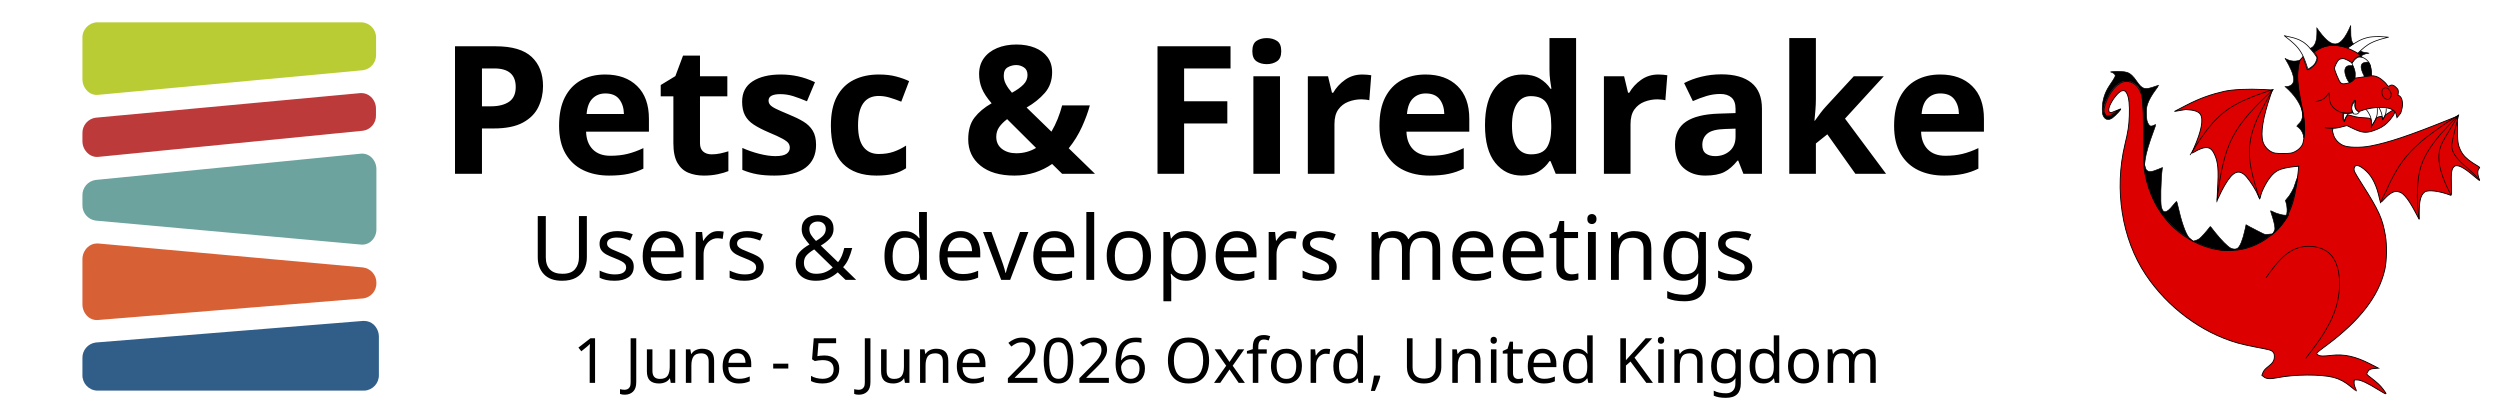
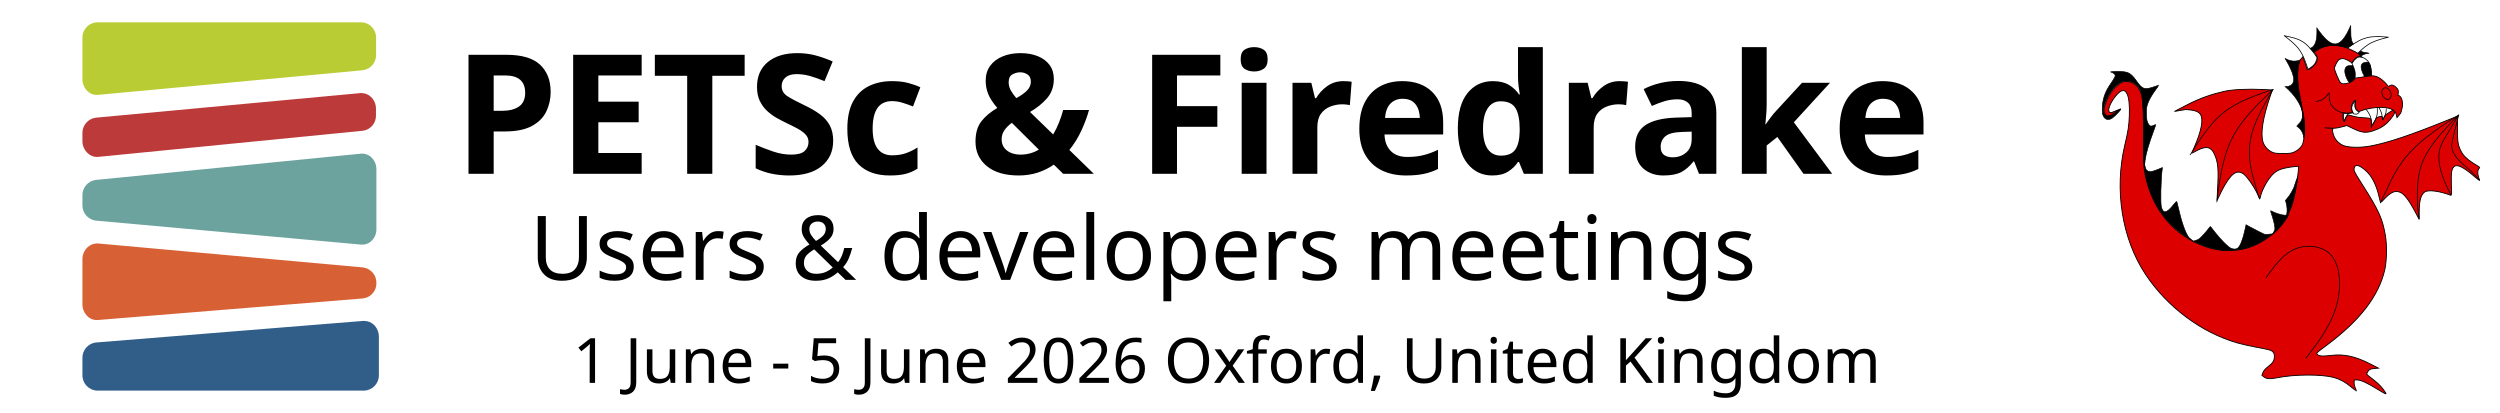
<svg xmlns="http://www.w3.org/2000/svg" xmlns:xlink="http://www.w3.org/1999/xlink" width="1120" height="185" id="svg2" version="1.1" xml:space="preserve">
  <defs id="defs4">
    <linearGradient gradientTransform="matrix(29.4937,0,0,-4.0625,9368.054,2205.97)" gradientUnits="userSpaceOnUse" id="linearGradient2" x1="-317.258" x2="-316.715" y1="542.412" y2="542.412">
      <stop offset="0" style="stop-color:#18a9ff;stop-opacity:1;" id="stop1" />
      <stop offset="1" style="stop-color:#2032a6;stop-opacity:1;" id="stop2" />
    </linearGradient>
    <marker orient="auto" refY="0" refX="0" id="Arrow1SstartRN" style="overflow:visible">
      <path id="path7129" d="M 0,0 5,-5 -12.5,0 5,5 0,0 z" style="fill:url(#linearGradient6926);fill-rule:evenodd;stroke:url(#linearGradient6926);stroke-width:1pt;marker-start:none" transform="matrix(0.2,0,0,0.2,1.2,0)" />
    </marker>
    <linearGradient y2="349.407" x2="276.635" y1="383.739" x1="95.859" gradientUnits="userSpaceOnUse" id="linearGradient6926" xlink:href="#linearGradient3328" />
    <linearGradient y2="542.412" x2="-316.715" y1="542.412" x1="-317.258" gradientTransform="matrix(109.471,0,0,-10.70103,34573.927,5440.32)" gradientUnits="userSpaceOnUse" id="linearGradient6924" xlink:href="#rect1511_1_-0-1" />
    <linearGradient y2="542.412" x2="-316.715" y1="542.412" x1="-317.258" gradientTransform="matrix(109.471,0,0,-10.70103,34573.83,5320.278)" gradientUnits="userSpaceOnUse" id="linearGradient6922" xlink:href="#rect1511_1_-0-1" />
    <marker orient="auto" refY="0" refX="0" id="Arrow1SstartR" style="overflow:visible">
      <path id="path6405" d="M 0,0 5,-5 -12.5,0 5,5 0,0 z" style="fill:url(#linearGradient5829);fill-rule:evenodd;stroke:url(#linearGradient5829);stroke-width:1pt;marker-start:none" transform="matrix(0.2,0,0,0.2,1.2,0)" />
    </marker>
    <linearGradient xlink:href="#linearGradient2" id="linearGradient5829" x1="95.859" y1="383.739" x2="287.743" y2="383.739" gradientUnits="userSpaceOnUse" />
    <linearGradient id="linearGradient6429-2">
      <stop style="stop-color:#0000ff;stop-opacity:1;" offset="0" id="stop6431-9" />
      <stop style="stop-color:#0000ff;stop-opacity:0;" offset="1" id="stop6433-0" />
    </linearGradient>
    <linearGradient xlink:href="#linearGradient6429-2" id="linearGradient3385-6" gradientUnits="userSpaceOnUse" x1="262.572" y1="434.478" x2="418.761" y2="434.478" />
    <linearGradient gradientTransform="matrix(29.4937,0,0,-4.0625,9368.054,2205.97)" gradientUnits="userSpaceOnUse" id="linearGradient3328" x1="-317.258" x2="-316.715" y1="542.412" y2="542.412">
      <stop offset="0" style="stop-color:#18a9ff;stop-opacity:1;" id="stop3330" />
      <stop offset="1" style="stop-color:#2032a6;stop-opacity:1;" id="stop3332" />
    </linearGradient>
    <linearGradient xlink:href="#rect1511_1_-0-1" id="linearGradient6480-1" gradientUnits="userSpaceOnUse" gradientTransform="matrix(109.471,0,0,-10.70103,34573.927,5440.32)" x1="-317.258" y1="542.412" x2="-316.715" y2="542.412" />
    <linearGradient gradientTransform="matrix(29.4937,0,0,-4.0625,9368.054,2205.97)" gradientUnits="userSpaceOnUse" id="rect1511_1_-0-1" x1="-317.258" x2="-316.715" y1="542.412" y2="542.412">
      <stop offset="0" style="stop-color:#18a9ff;stop-opacity:1;" id="stop11-7-0" />
      <stop offset="1" style="stop-color:#2032a6;stop-opacity:1;" id="stop13-2-7" />
    </linearGradient>
    <linearGradient xlink:href="#linearGradient2595" id="linearGradient6811" gradientUnits="userSpaceOnUse" gradientTransform="matrix(0.8028061,0,0,0.8028061,417.5134,251.278)" x1="35.031" y1="107.648" x2="172.25" y2="113.379" />
    <radialGradient xlink:href="#linearGradient2595" id="radialGradient6809" gradientUnits="userSpaceOnUse" gradientTransform="matrix(4.756774,1.635496,-0.9409773,2.7369,-67.71141,-595.7993)" cx="92.779" cy="250.501" fx="92.779" fy="250.501" r="186.907" />
    <linearGradient y2="113.379" x2="172.25" y1="107.648" x1="35.031" gradientTransform="matrix(0.8028061,0,0,0.8028061,417.5134,251.278)" gradientUnits="userSpaceOnUse" id="linearGradient6684-2" xlink:href="#linearGradient2595-2" />
    <linearGradient xlink:href="#linearGradient2595-2" id="linearGradient6632-6" gradientUnits="userSpaceOnUse" gradientTransform="matrix(0.8028061,0,0,0.8028061,417.5134,251.278)" x1="35.031" y1="107.648" x2="172.25" y2="113.379" />
    <linearGradient id="linearGradient2595-2">
      <stop id="stop2597-2" offset="0" style="stop-color:#ffffff;stop-opacity:1;" />
      <stop id="stop2599-4" offset="1" style="stop-color:#ffffff;stop-opacity:0;" />
    </linearGradient>
    <radialGradient gradientUnits="userSpaceOnUse" gradientTransform="matrix(4.756774,1.635496,-0.9409773,2.7369,-67.71141,-595.7993)" r="186.907" fy="250.501" fx="92.779" cy="250.501" cx="92.779" id="radialGradient2601-0" xlink:href="#linearGradient2595-2" />
    <linearGradient y2="113.379" x2="172.25" y1="107.648" x1="35.031" gradientTransform="matrix(0.8028061,0,0,0.8028061,417.5134,251.278)" gradientUnits="userSpaceOnUse" id="linearGradient6684-7" xlink:href="#linearGradient2595-6" />
    <linearGradient xlink:href="#linearGradient2595-6" id="linearGradient6632-0" gradientUnits="userSpaceOnUse" gradientTransform="matrix(0.8028061,0,0,0.8028061,417.5134,251.278)" x1="35.031" y1="107.648" x2="172.25" y2="113.379" />
    <linearGradient id="linearGradient2595-6">
      <stop id="stop2597-81" offset="0" style="stop-color:#ffffff;stop-opacity:1;" />
      <stop id="stop2599-85" offset="1" style="stop-color:#ffffff;stop-opacity:0;" />
    </linearGradient>
    <radialGradient gradientUnits="userSpaceOnUse" gradientTransform="matrix(4.756774,1.635496,-0.9409773,2.7369,-67.71141,-595.7993)" r="186.907" fy="250.501" fx="92.779" cy="250.501" cx="92.779" id="radialGradient2601-4" xlink:href="#linearGradient2595-6" />
    <linearGradient y2="113.379" x2="172.25" y1="107.648" x1="35.031" gradientTransform="matrix(0.8028061,0,0,0.8028061,417.5134,251.278)" gradientUnits="userSpaceOnUse" id="linearGradient6684" xlink:href="#linearGradient2595-5" />
    <linearGradient xlink:href="#linearGradient2595-5" id="linearGradient6632-5" gradientUnits="userSpaceOnUse" gradientTransform="matrix(0.8028061,0,0,0.8028061,417.5134,251.278)" x1="35.031" y1="107.648" x2="172.25" y2="113.379" />
    <linearGradient id="linearGradient2595-5">
      <stop id="stop2597-8" offset="0" style="stop-color:#ffffff;stop-opacity:1;" />
      <stop id="stop2599-8" offset="1" style="stop-color:#ffffff;stop-opacity:0;" />
    </linearGradient>
    <radialGradient gradientUnits="userSpaceOnUse" gradientTransform="matrix(4.756774,1.635496,-0.9409773,2.7369,-67.71141,-595.7993)" r="186.907" fy="250.501" fx="92.779" cy="250.501" cx="92.779" id="radialGradient2601-9" xlink:href="#linearGradient2595-5" />
    <linearGradient xlink:href="#linearGradient2595" id="linearGradient6632" gradientUnits="userSpaceOnUse" gradientTransform="matrix(0.8028061,0,0,0.8028061,417.5134,251.278)" x1="35.031" y1="107.648" x2="172.25" y2="113.379" />
    <linearGradient id="linearGradient2595">
      <stop id="stop2597" offset="0" style="stop-color:#ffffff;stop-opacity:1;" />
      <stop id="stop2599" offset="1" style="stop-color:#ffffff;stop-opacity:0;" />
    </linearGradient>
    <linearGradient id="linearGradient3105">
      <stop id="stop3107" offset="0" style="stop-color:#ffffff;stop-opacity:1;" />
      <stop id="stop3109" offset="1" style="stop-color:#ffffff;stop-opacity:0;" />
    </linearGradient>
    <radialGradient gradientUnits="userSpaceOnUse" gradientTransform="matrix(1.169684,0.3090942,-0.1720308,0.6510061,159.6627,323.8802)" r="225.933" fy="554.967" fx="-212.733" cy="554.967" cx="-212.733" id="radialGradient3111" xlink:href="#linearGradient3105" />
    <linearGradient id="linearGradient5594">
      <stop style="stop-color:#b2d2e3;stop-opacity:1;" offset="0" id="stop5596" />
      <stop id="stop5602" offset="0.5" style="stop-color:#5a9fc3;stop-opacity:0.498;" />
      <stop style="stop-color:#5a9fc3;stop-opacity:0;" offset="1" id="stop5598" />
    </linearGradient>
    <radialGradient gradientUnits="userSpaceOnUse" gradientTransform="matrix(4.756774,1.635496,-0.9409773,2.7369,-67.71141,-595.7993)" r="186.907" fy="250.501" fx="92.779" cy="250.501" cx="92.779" id="radialGradient2601" xlink:href="#linearGradient2595" />
    <linearGradient gradientTransform="matrix(4.284201,0,0,4.284201,-211.9551,-277.7878)" gradientUnits="userSpaceOnUse" y2="113.379" x2="172.25" y1="107.648" x1="35.031" id="linearGradient2618" xlink:href="#linearGradient2595" />
    <linearGradient gradientTransform="matrix(29.4937,0,0,-4.0625,9368.054,2205.97)" gradientUnits="userSpaceOnUse" id="rect1511_1_-0" x1="-317.258" x2="-316.715" y1="542.412" y2="542.412">
      <stop offset="0" style="stop-color:#18a9ff;stop-opacity:1;" id="stop11-7" />
      <stop offset="1" style="stop-color:#2032a6;stop-opacity:1;" id="stop13-2" />
    </linearGradient>
    <linearGradient xlink:href="#rect1511_1_-0" gradientTransform="matrix(29.4937,0,0,-4.0625,9368.054,2251.383)" gradientUnits="userSpaceOnUse" id="rect1512_1_-6" x1="-317.259" x2="-316.716" y1="542.41" y2="542.41">
      <stop offset="0" style="stop-color:#A7873D" id="stop17-9" />
      <stop offset="1" style="stop-color:#663624" id="stop19-2" />
    </linearGradient>
    <linearGradient gradientTransform="matrix(29.4937,0,0,-4.0625,9368.054,2205.97)" gradientUnits="userSpaceOnUse" id="rect1511_1_" x1="-317.258" x2="-316.715" y1="542.412" y2="542.412">
      <stop offset="0" style="stop-color:#18cc1c;stop-opacity:1;" id="stop11" />
      <stop offset="1" style="stop-color:#20701a;stop-opacity:1;" id="stop13" />
    </linearGradient>
    <linearGradient xlink:href="#rect1511_1_" gradientTransform="matrix(29.4937,0,0,-4.0625,9368.054,2251.383)" gradientUnits="userSpaceOnUse" id="rect1512_1_" x1="-317.259" x2="-316.716" y1="542.41" y2="542.41">
      <stop offset="0" style="stop-color:#A7873D" id="stop17" />
      <stop offset="1" style="stop-color:#663624" id="stop19" />
    </linearGradient>
    <clipPath clipPathUnits="userSpaceOnUse" id="clipPath5013">
      <path d="m 363.544,9.914 c -1.714,-0.949 -15.714,-8.97 -15.771,-8.986 -0.545,-0.363 -1.258,0 -1.258,0.606 0,0.606 0.76,1.015 0.76,1.015 0,0 1.714,1.111 1.714,3.993 -0.037,2.388 -0.047,6.179 -0.047,8.481 -0.587,3.11 -1.85,3.534 -1.876,3.584 -0.582,0.576 -0.634,0.616 -0.173,1.222 0.461,0.606 1.641,-0.197 1.641,-0.197 0,0 14.057,-7.976 14.886,-8.476 0.309,-0.278 0.875,-0.601 0.126,-1.242 m -24.294,-5.724 c -1.845,0 -40.752,-0.01 -68.097,-0.01 -2.406,0 -3.176,3.18 -3.176,3.736 0,1.459 0.037,2.933 0.037,4.76 0,1.827 1.525,3.64 3.092,3.64 1.567,0 67.641,-0.005 68.254,-0.005 1.73,0 3.129,-1.807 3.129,-3.367 0,-1.938 0.011,-3.988 0.011,-5.063 0,-1.888 -1.405,-3.69 -3.25,-3.69 m -77.473,11.843 c -0.257,-0.833 -0.676,-9.334 0.047,-11.358 0.33,-0.939 1.174,-1.716 1.745,-2.529 0.32,-0.454 0.414,-0.818 -0.121,-1.247 -0.304,-0.323 -0.833,0.066 -0.833,0.066 0,0 -9.796,5.518 -15.808,8.925 -0.246,0.237 -0.293,0.631 -0.157,0.944 0.126,0.273 0.566,0.55 1.31,0.944 3.763,2.12 14.204,7.931 14.65,8.198 0.839,0.323 1.179,-0.293 1.179,-0.293 0,0 0.257,-0.318 -0.356,-1.02 -0.44,-0.212 -1.578,-1.524 -1.656,-2.63" clip-rule="evenodd" id="path5015" />
    </clipPath>
    <clipPath clipPathUnits="userSpaceOnUse" id="clipPath5005">
      <path d="m 0,0 1000,0 0,1000 L 0,1000 0,0 z" id="path5007" />
    </clipPath>
    <clipPath clipPathUnits="userSpaceOnUse" id="clipPath4953">
      <path d="m 0,891.015 720,0 0,-891 -720,0 0,891 z" id="path4955" />
    </clipPath>
    <clipPath clipPathUnits="userSpaceOnUse" id="clipPath4945">
      <path d="m 45,846 630,0 0,-801 -630,0 0,801 z" id="path4947" />
    </clipPath>
    <clipPath clipPathUnits="userSpaceOnUse" id="clipPath4933">
      <path d="m 0,891.015 720,0 0,-891 -720,0 0,891 z" id="path4935" />
    </clipPath>
    <clipPath clipPathUnits="userSpaceOnUse" id="clipPath4925">
      <path d="m 45,846 630,0 0,-801 -630,0 0,801 z" id="path4927" />
    </clipPath>
    <clipPath clipPathUnits="userSpaceOnUse" id="clipPath4917">
      <path d="m 86.5,402.79 105.5,0 0,-64.75 -105.5,0 0,64.75 z" clip-rule="evenodd" id="path4919" />
    </clipPath>
    <clipPath clipPathUnits="userSpaceOnUse" id="clipPath4905">
      <path d="m 0,891.015 720,0 0,-891 -720,0 0,891 z" id="path4907" />
    </clipPath>
    <clipPath clipPathUnits="userSpaceOnUse" id="clipPath4897">
      <path d="m 45,846 630,0 0,-801 -630,0 0,801 z" id="path4899" />
    </clipPath>
    <clipPath clipPathUnits="userSpaceOnUse" id="clipPath4889">
      <path d="m 86.5,365.24 105.5,0 0,-88.75 -105.5,0 0,88.75 z" clip-rule="evenodd" id="path4891" />
    </clipPath>
    <clipPath clipPathUnits="userSpaceOnUse" id="clipPath4861">
      <path d="m 0,891.015 720,0 0,-891 -720,0 0,891 z" id="path4863" />
    </clipPath>
    <clipPath clipPathUnits="userSpaceOnUse" id="clipPath4853">
      <path d="m 45,846 630,0 0,-801 -630,0 0,801 z" id="path4855" />
    </clipPath>
    <clipPath clipPathUnits="userSpaceOnUse" id="clipPath4705">
      <path d="m 0,891.015 720,0 0,-891 -720,0 0,891 z" id="path4707" />
    </clipPath>
    <clipPath clipPathUnits="userSpaceOnUse" id="clipPath4697">
      <path d="m 45,846 630,0 0,-801 -630,0 0,801 z" id="path4699" />
    </clipPath>
    <clipPath clipPathUnits="userSpaceOnUse" id="clipPath4689">
      <path d="m 229.19,697.89 107,0 0,-108.5 -107,0 0,108.5 z" clip-rule="evenodd" id="path4691" />
    </clipPath>
    <clipPath clipPathUnits="userSpaceOnUse" id="clipPath4541">
      <path d="m 0,891.015 720,0 0,-891 -720,0 0,891 z" id="path4543" />
    </clipPath>
    <clipPath clipPathUnits="userSpaceOnUse" id="clipPath4533">
      <path d="m 45,846 630,0 0,-801 -630,0 0,801 z" id="path4535" />
    </clipPath>
    <clipPath clipPathUnits="userSpaceOnUse" id="clipPath4525">
      <path d="m 428.19,697.89 107,0 0,-108.5 -107,0 0,108.5 z" clip-rule="evenodd" id="path4527" />
    </clipPath>
    <clipPath clipPathUnits="userSpaceOnUse" id="clipPath4377">
      <path d="m 0,891.015 720,0 0,-891 -720,0 0,891 z" id="path4379" />
    </clipPath>
    <clipPath clipPathUnits="userSpaceOnUse" id="clipPath4369">
      <path d="m 45,846 630,0 0,-801 -630,0 0,801 z" id="path4371" />
    </clipPath>
    <clipPath clipPathUnits="userSpaceOnUse" id="clipPath4361">
      <path d="m 229.19,383.89 107,0 0,-108.5 -107,0 0,108.5 z" clip-rule="evenodd" id="path4363" />
    </clipPath>
    <clipPath clipPathUnits="userSpaceOnUse" id="clipPath4211">
      <path d="m 0,891.015 720,0 0,-891 -720,0 0,891 z" id="path4213" />
    </clipPath>
    <clipPath clipPathUnits="userSpaceOnUse" id="clipPath4203">
      <path d="m 45,846 630,0 0,-801 -630,0 0,801 z" id="path4205" />
    </clipPath>
    <clipPath clipPathUnits="userSpaceOnUse" id="clipPath4195">
      <path d="m 428.19,383.89 107,0 0,-108.5 -107,0 0,108.5 z" clip-rule="evenodd" id="path4197" />
    </clipPath>
    <clipPath clipPathUnits="userSpaceOnUse" id="clipPath4047">
      <path d="m 0,891.015 720,0 0,-891 -720,0 0,891 z" id="path4049" />
    </clipPath>
    <clipPath clipPathUnits="userSpaceOnUse" id="clipPath4039">
      <path d="m 45,846 630,0 0,-801 -630,0 0,801 z" id="path4041" />
    </clipPath>
    <clipPath clipPathUnits="userSpaceOnUse" id="clipPath4031">
      <path d="m 229.19,268.89 107,0 0,-108.5 -107,0 0,108.5 z" clip-rule="evenodd" id="path4033" />
    </clipPath>
    <clipPath clipPathUnits="userSpaceOnUse" id="clipPath3883">
      <path d="m 0,891.015 720,0 0,-891 -720,0 0,891 z" id="path3885" />
    </clipPath>
    <clipPath clipPathUnits="userSpaceOnUse" id="clipPath3875">
      <path d="m 45,846 630,0 0,-801 -630,0 0,801 z" id="path3877" />
    </clipPath>
    <clipPath clipPathUnits="userSpaceOnUse" id="clipPath3867">
      <path d="m 428.19,268.89 107,0 0,-108.5 -107,0 0,108.5 z" clip-rule="evenodd" id="path3869" />
    </clipPath>
    <clipPath clipPathUnits="userSpaceOnUse" id="clipPath3267">
      <path d="m 0,891.015 720,0 0,-891 -720,0 0,891 z" id="path3269" />
    </clipPath>
    <clipPath clipPathUnits="userSpaceOnUse" id="clipPath3259">
      <path d="m 45,846 630,0 0,-801 -630,0 0,801 z" id="path3261" />
    </clipPath>
    <clipPath clipPathUnits="userSpaceOnUse" id="clipPath3163">
      <path d="m 582.612,782.41 -495.466,0 0,20.618 495.466,0 c 5.675,0 10.276,-4.615 10.276,-10.309 0,-5.694 -4.601,-10.309 -10.276,-10.309" clip-rule="evenodd" id="path3165" />
    </clipPath>
    <clipPath clipPathUnits="userSpaceOnUse" id="clipPath3155">
      <path d="m 582.775,782.41 -495.62,0 0,20.618 495.62,0 c 5.674,0 10.274,-4.615 10.274,-10.309 0,-5.694 -4.6,-10.309 -10.274,-10.309" clip-rule="evenodd" id="path3157" />
    </clipPath>
    <clipPath clipPathUnits="userSpaceOnUse" id="clipPath3143">
      <path d="m 582.612,782.41 -495.466,0 0,20.618 495.466,0 c 5.675,0 10.276,-4.615 10.276,-10.309 0,-5.694 -4.601,-10.309 -10.276,-10.309" clip-rule="evenodd" id="path3145" />
    </clipPath>
    <clipPath clipPathUnits="userSpaceOnUse" id="clipPath3131">
      <path d="m 58.62,815.78 550,0 0,-51.28 -550,0 0,51.28 z" clip-rule="evenodd" id="path3133" />
    </clipPath>
    <clipPath clipPathUnits="userSpaceOnUse" id="clipPath3121">
      <path d="m 0,891.015 720,0 0,-891 -720,0 0,891 z" id="path3123" />
    </clipPath>
    <clipPath clipPathUnits="userSpaceOnUse" id="clipPath3113">
      <path d="m 45,846 630,0 0,-801 -630,0 0,801 z" id="path3115" />
    </clipPath>
    <clipPath clipPathUnits="userSpaceOnUse" id="clipPath3093">
      <path d="m 583.002,411.929 -495.715,0 0,20.783 495.715,0 c 5.547,0 10.045,-4.653 10.045,-10.392 0,-5.739 -4.498,-10.391 -10.045,-10.391" clip-rule="evenodd" id="path3095" />
    </clipPath>
    <clipPath clipPathUnits="userSpaceOnUse" id="clipPath3085">
      <path d="m 583,411.929 -495.714,0 0,20.783 495.714,0 c 5.549,0 10.047,-4.653 10.047,-10.392 0,-5.739 -4.498,-10.391 -10.047,-10.391" clip-rule="evenodd" id="path3087" />
    </clipPath>
    <clipPath clipPathUnits="userSpaceOnUse" id="clipPath3073">
      <path d="m 583.002,411.929 -495.715,0 0,20.783 495.715,0 c 5.547,0 10.045,-4.653 10.045,-10.392 0,-5.739 -4.498,-10.391 -10.045,-10.391" clip-rule="evenodd" id="path3075" />
    </clipPath>
    <clipPath clipPathUnits="userSpaceOnUse" id="clipPath3061">
      <path d="m 60,446 549,0 0,-52 -549,0 0,52 z" clip-rule="evenodd" id="path3063" />
    </clipPath>
    <clipPath clipPathUnits="userSpaceOnUse" id="clipPath3051">
      <path d="m 0,891.015 720,0 0,-891 -720,0 0,891 z" id="path3053" />
    </clipPath>
    <clipPath clipPathUnits="userSpaceOnUse" id="clipPath3043">
      <path d="m 45,846 630,0 0,-801 -630,0 0,801 z" id="path3045" />
    </clipPath>
    <clipPath clipPathUnits="userSpaceOnUse" id="clipPath3031">
      <path d="M 0,0 720,0 720,891 0,891 0,0 z" id="path3033" />
    </clipPath>
    <clipPath clipPathUnits="userSpaceOnUse" id="clipPath3021">
      <path d="m 27,0 0,783 612,0 L 639,0 27,0 z" id="path3023" />
    </clipPath>
    <clipPath clipPathUnits="userSpaceOnUse" id="clipPath3011">
      <path d="M 0,0 639,0 639,783 0,783 0,0 z" id="path3013" />
    </clipPath>
    <clipPath clipPathUnits="userSpaceOnUse" id="clipPath3001">
      <path d="M 0,0 0,783 585,783 585,0 0,0 z" id="path3003" />
    </clipPath>
    <marker orient="auto" refY="0" refX="0" id="Arrow1Lend" style="overflow:visible">
      <path id="path4974" d="M 0,0 5,-5 -12.5,0 5,5 0,0 z" style="fill-rule:evenodd;stroke:#000000;stroke-width:1pt;marker-start:none" transform="matrix(-0.8,0,0,-0.8,-10,0)" />
    </marker>
    <marker orient="auto" refY="0" refX="0" id="Arrow2Lend" style="overflow:visible">
      <path id="path4992" style="font-size:12px;fill-rule:evenodd;stroke-width:0.625;stroke-linejoin:round" d="M 8.719,4.034 -2.207,0.016 8.719,-4.002 c -1.745,2.372 -1.735,5.617 -6e-7,8.035 z" transform="matrix(-1.1,0,0,-1.1,-1.1,0)" />
    </marker>
    <linearGradient id="linearGradient5994">
      <stop style="stop-color:#d6dad6;stop-opacity:1;" offset="0" id="stop5996" />
      <stop style="stop-color:#ffffff;stop-opacity:1;" offset="1" id="stop5998" />
    </linearGradient>
    <marker orient="auto" refY="0" refX="0" id="Arrow1Lstart" style="overflow:visible">
      <path id="path4214" d="M 0,0 5,-5 -12.5,0 5,5 0,0 z" style="fill-rule:evenodd;stroke:#000000;stroke-width:1pt;marker-start:none" transform="matrix(0.8,0,0,0.8,10,0)" />
    </marker>
    <marker orient="auto" refY="0" refX="0" id="Arrow1Sstart" style="overflow:visible">
      <path id="path4226" d="M 0,0 5,-5 -12.5,0 5,5 0,0 z" style="fill-rule:evenodd;stroke:#000000;stroke-width:1pt;marker-start:none" transform="matrix(0.2,0,0,0.2,1.2,0)" />
    </marker>
    <clipPath clipPathUnits="userSpaceOnUse" id="clipPath3237">
      <path d="m 0,649 4686,0 0,5208 L 0,5857 0,649" id="path3239" />
    </clipPath>
    <clipPath clipPathUnits="userSpaceOnUse" id="clipPath18">
      <path d="m 0,649 4686,0 0,5208 L 0,5857 0,649" id="path20" />
    </clipPath>
    <style id="style1">.cls-1{fill:#bacc33;}.cls-2{fill:#bc3b3a;}.cls-3{fill:#6ca39e;}.cls-4{fill:#d86035;}.cls-5{fill:#305e89;}.cls-6{fill:#404243;}.cls-7{fill:none;}</style>
  </defs>
  <g style="display:inline" id="layer4">
    <g id="g3" transform="translate(928.0648)">
      <g transform="matrix(0.2498028,0,0,0.2498028,0.467676,-0.0368123)" id="layer1-9">
        <path id="path21369-3" d="m 547.892,698.87 c -19.457,-11.96 -30.837,-17.263 -37.217,-17.344 l -5.494,-0.07 -0.361,4.356 c -0.214,2.583 0.625,6.586 2.062,9.835 1.333,3.013 2.28,5.622 2.104,5.797 -0.176,0.176 -4.636,-3.291 -9.911,-7.704 -10.377,-8.679 -20.276,-13.99 -31.339,-16.812 -22.599,-5.765 -69.887,-5.511 -99.926,0.538 -13.787,2.776 -20.099,2.367 -25.106,-1.626 l -3.296,-2.628 1.997,-4.99 c 1.413,-3.532 4.038,-6.561 8.984,-10.367 8.774,-6.751 11.437,-11.008 11.443,-18.288 0.004,-4.357 -0.62,-6.236 -2.787,-8.402 -3.216,-3.216 -5.049,-3.723 -31.207,-8.639 -10.654,-2.002 -25.055,-5.27 -32.003,-7.261 C 231.093,596.708 170.086,551.268 130.973,492.473 88.356,428.413 74.359,340.316 93.881,259.024 c 5.81,-24.193 7.115,-32.792 7.813,-51.488 0.708,-18.943 -0.684,-32.302 -4.077,-39.12 -2.54,-5.105 -4.864,-6.489 -9.13,-5.44 -8.389,2.065 -24.53,25.739 -23.672,34.723 0.34,3.567 0.81,4.047 4.476,4.571 l 16.921,-6.862 -18.676,12.042 -7.437,0.94 -2.576,-4.919 c -2.035,-3.885 -1.913,-8.834 2.797,-21.018 8.164,-21.123 23.161,-36.281 35.863,-36.281 11.453,0 20.854,7.167 25.939,19.775 2.741,6.797 4.753,9.039 4.919,62.652 0.175,56.738 -1.25,65.414 3.84,88.256 13.583,60.951 51.728,105.973 106.01,125.123 34.742,12.256 70.787,9.502 100.957,-7.713 30.615,-17.47 49.272,-41.9 58.508,-76.614 3.058,-11.493 6.97,-35.223 8.302,-50.357 l 0.798,-9.068 -7.475,0.707 c -11.675,1.104 -23.071,3.667 -28.981,6.518 -10.631,5.129 -20.867,18.544 -29.482,38.637 -2.123,4.952 -3.443,13.301 -3.945,12.991 -0.501,-0.31 -3.65,-8.751 -5.985,-13.195 -6.725,-12.799 -17.037,-27.107 -22.548,-31.287 -12.662,-9.605 -23.477,-1.461 -39.835,29.997 l -8.243,17.22 1.573,-32.193 c 1.488,-30.462 -1.535,-41.275 -7.042,-52.53 -5.696,-11.642 -13.526,-13.207 -29.03,-5.805 -5.082,2.427 -10.674,6.287 -10.91,6.052 -0.236,-0.236 2.195,-5.606 3.885,-9.406 13.51,-30.369 17.615,-51.697 11.691,-60.738 -3.466,-5.29 -11.092,-7.788 -26.312,-8.62 l -20.163,3.397 20.058,-10.462 c 27.606,-14.399 47.655,-20.479 68.437,-25.361 14.919,-3.504 43.889,-4.913 71.085,-3.456 l 15.868,0.85 -3.451,10.125 c -13.34,39.138 -17.888,67.417 -13.317,82.807 2.203,7.417 8.356,14.615 15.499,18.128 4.951,2.436 7.262,2.753 20.217,2.777 12.824,0.024 15.365,-0.307 20.616,-2.684 6.967,-3.153 12.481,-8.438 14.929,-14.308 0.951,-2.28 2.321,-9.526 3.045,-16.1 1.751,-15.909 -1.981,-33.229 -8.126,-64.177 -5.827,-29.344 -4.995,-51.856 -1.833,-64.759 1.239,-5.055 3.007,-6.597 4.68,-8.168 l 2.482,-3.147 3.855,10.703 c 1.998,5.548 3.648,10.581 3.648,11.191 0,4.906 14.052,-5.622 17.063,-12.783 2.353,-5.596 2.079,-8.35 -1.33,-13.367 l -2.989,-4.399 7.48,-4.741 c 12.426,-7.877 27.479,-8.198 41.287,-5.724 8.287,1.485 27.657,10.619 31.878,14.652 l 4.905,4.688 -5.848,-0.621 c -1.714,-0.182 -4.612,1.948 -7.76,5.234 -3.013,3.144 -3.672,7.213 -4.14,6.456 -1.344,-2.175 -11.91,-8.127 -16.22,-8.154 -2.27,-0.014 -5.354,0.833 -6.854,1.884 -3.032,2.124 -8.343,12.593 -8.232,16.228 0.039,1.287 2.295,7.57 5.012,13.961 5.738,13.494 7.223,14.545 17.535,12.404 4.242,-0.881 7.862,-2.637 11.037,-5.354 3.099,-2.653 2.409,-4.251 4.7,-4.251 1.921,0 12.765,-1.676 17.778,-2.712 15.231,-3.15 22.46,-0.801 34.335,10.525 3.105,2.962 4.481,5.852 5.874,6.889 1.393,1.037 3.009,-1.641 5.355,-1.956 4.467,-0.599 7.535,2.598 10.856,6.153 3.225,3.452 1.936,7.417 1.43,11.903 10.718,3.386 8.146,21.576 6.934,24.961 -2.441,8.017 0.415,4.671 -8.711,15.274 l -1.478,-6.14 c -3.056,-12.698 -27.614,-15.225 -53.662,-8.997 -6.984,1.67 -12.668,4.592 -13.642,4.219 -1.484,-0.57 -4.392,-3.092 -5.577,-6.126 -1.185,-3.034 -0.648,-6.579 -0.206,-9.194 0.487,-2.883 0.124,-5.011 -0.663,-5.048 -0.787,-0.037 -1.997,2.016 -4.031,5.013 -2.221,3.272 -2.649,5.229 -2.34,10.689 l 2.033,6.684 -7.192,1.165 -9.675,-0.49 -0.383,4.017 c -0.529,5.554 0.831,12.021 2.417,11.492 0.723,-0.241 1.05,-3.021 1.738,-4.912 0.688,-1.892 2.264,-4.335 3.308,-5.533 l 1.643,-1.886 12.603,3.381 c 6.932,1.86 16.954,1.852 20.922,2.259 3.546,0.363 5.353,0.565 6.365,1.167 1.012,0.602 1.231,1.604 1.599,3.568 0.412,2.198 0.781,11.808 0.398,13.013 -2.242,-1.253 5.179,-8.425 8.69,-17.319 0,-0.622 2.127,-1.769 4.581,-2.432 2.455,-0.663 5.031,-1.05 5.516,-0.565 0.353,0.353 1.055,3.262 1.055,4.442 0,3.424 2.166,-2.034 5.435,-7.379 11.288,-6.904 13.599,-10.369 15.393,-6.533 4.126,1.502 -5.649,14.42 -12.876,21.252 -6.745,6.377 -13.673,10.205 -25.557,14.115 -12.124,3.989 -19.6,3.126 -34.391,-3.968 l -11.829,-5.673 -10.335,2.643 c -8.699,2.224 -12.062,2.522 -21.246,1.882 -12.465,-0.869 -8.461,-0.889 3.637,0.407 4.682,0.501 2.009,3.214 2.009,4.082 0,0.774 0.825,4.185 1.834,7.581 2.336,7.867 9.135,15.349 17.209,18.937 9.095,4.042 30.794,4.542 48.98,1.128 31.975,-6.002 70.756,-19.004 139.279,-46.696 l 17.148,-6.93 -0.18,21.804 c -0.194,23.444 0.778,30.111 5.872,40.276 4.135,8.252 10.257,14.454 21.7,21.986 8.52,5.608 13.433,7.568 12,8.757 -2.974,2.468 -5.41,8.624 0.098,22.063 0.505,1.231 -3.516,-1.606 -8.935,-6.304 -20.276,-17.582 -31.825,-23.109 -37.154,-17.78 -4.23,4.23 -5.198,10.995 -4.603,32.144 0.498,17.699 0.366,19.588 -1.324,18.94 -20.023,-7.686 -40.464,-10.209 -46.563,-5.75 -6.872,5.024 -9.716,15.551 -9.744,36.057 l -0.018,13.005 -6.43,-12.069 c -8.106,-15.215 -13.31,-23.36 -18.828,-29.467 -4.901,-5.425 -7.372,-6.976 -13.295,-8.346 -6.202,-1.434 -14.667,3.154 -23.398,12.683 -3.893,4.249 -7.247,7.511 -7.452,7.25 -0.206,-0.261 -1.046,-3.635 -1.867,-7.496 -4.815,-22.639 -12.654,-38.926 -23.63,-49.096 -11.828,-10.959 -19.789,-13.121 -21.609,-5.869 -1.19,4.743 0.023,7.29 13.656,28.66 30.596,47.961 36.926,61.894 42.251,93.004 3.018,17.628 2.463,45.537 -1.22,61.434 -10.87,46.909 -44.399,90.504 -103.527,134.607 -21.109,15.745 -20.309,14.828 -15.732,18.034 3.091,2.165 8.874,2.284 24.035,0.496 22.263,-2.626 42.779,1.909 68.728,15.19 l 15.207,7.783 -7.131,0.585 c -7.637,0.627 -10.179,2.046 -12.825,7.163 -1.661,3.211 -1.615,3.283 5.635,8.798 12.019,9.143 17.532,14.294 22.782,21.287 8.052,10.723 7.433,10.767 -9.037,0.644 h 10e-6 z" style="display:inline;fill:#dd0000;fill-opacity:1;stroke:#000000;stroke-width:1.58;stroke-linecap:round;stroke-linejoin:miter;stroke-miterlimit:4;stroke-dasharray:none;stroke-opacity:1" />
        <path id="path17270-2" style="display:inline;fill:none;stroke:#000000;stroke-width:1.35;stroke-linecap:round;stroke-linejoin:round;stroke-miterlimit:10;stroke-dasharray:none;stroke-opacity:1" d="m 210.809,277.878 6.75,-10.65 6.75,-10.5 7.05,-10.35 7.2,-9.9 3.6,-4.95 3.9,-4.65 3.9,-4.65 3.9,-4.5 4.2,-4.2 4.35,-4.2 4.35,-3.9 4.5,-3.9 4.8,-3.45 4.8,-3.45 5.1,-3.15 5.1,-3 5.25,-2.85 5.4,-2.85 5.55,-2.55 5.55,-2.4 11.4,-4.8 11.7,-4.35 11.7,-4.05 12,-4.05 -10.8,10.35 -10.65,10.35 -10.35,10.5 -4.95,5.4 -4.95,5.4 -4.8,5.55 -4.5,5.55 -4.5,5.7 -4.2,5.7 -4.05,6 -3.75,6 -3.45,6 -3.3,6.3 -3,6.45 -2.7,6.45 -2.55,6.75 -2.25,6.75 -1.95,6.75 -1.95,7.05 -1.65,7.05 -1.65,7.05 -1.35,7.2 -1.35,7.2 -2.4,14.7 -2.1,14.7 -1.8,14.85" />
        <path id="path17272-4" style="display:inline;fill:none;stroke:#000000;stroke-width:1.35;stroke-linecap:round;stroke-linejoin:round;stroke-miterlimit:10;stroke-dasharray:none;stroke-opacity:1" d="m 359.609,160.578 -6.9,11.7 -6.75,11.7 -6.3,11.85 -3,5.85 -3,6 -2.7,5.85 -2.55,6 -2.25,6 -2.1,6 -1.95,6 -1.65,6.15 -1.2,6 -1.05,6.15 -0.75,6.15 -0.45,6.15 v 6.15 l 0.3,6.3 0.45,6.3 0.75,6.3 1.05,6.3 1.2,6.3 1.5,6.3 1.5,6.45 3.6,12.75 3.9,12.9 4.05,12.75" />
        <path id="path17274-3" d="m 621.237,392.322 -2.07,-18.231 -0.75,-7.89 -0.055,-6.824 -0.231,-6.493 0.101,-6.906 0.414,-6.906 0.312,-6.75 0.438,-6.594 0.75,-6.594 1.062,-6.469 1.344,-6.438 1.656,-6.156 2.094,-6.156 2.406,-6.125 2.844,-5.875 3,-5.844 3.469,-5.688 3.594,-5.719 3.906,-5.531 4.031,-5.562 4.344,-5.406 4.375,-5.375 4.625,-5.25 9.625,-10.5 9.875,-10.5 10.219,-10.375 -23.562,15.312 -11.531,7.938 -11.25,8.125 -10.969,8.25 -5.406,4.344 -5.25,4.344 -4.938,4.5 -4.938,4.656 -4.812,4.656 -4.656,4.781 -4.5,5.094 -4.344,5.125 -4.062,5.25 -3.875,5.531 -3.75,5.562 -3.469,5.688 -3.438,5.844 -3.312,6 -3.156,6 -3,6.156 -5.688,12.594 -6.101,11.716 -4.579,10.475" style="display:inline;fill:none;stroke:#000000;stroke-width:1.35;stroke-linecap:round;stroke-linejoin:round;stroke-miterlimit:10;stroke-dasharray:none;stroke-opacity:1" />
        <path id="path17440-6" style="display:inline;fill:none;stroke:#000000;stroke-width:1.35;stroke-linecap:round;stroke-linejoin:round;stroke-miterlimit:10;stroke-dasharray:none;stroke-opacity:1" d="m 560.309,157.578 h 1.65 l 1.8,0.45 1.5,0.9 1.5,1.2 1.2,1.5 1.2,1.5 0.9,1.8 0.75,1.8 0.45,1.65 0.15,1.8 -0.3,1.8 -0.45,1.8 -0.9,1.65 -1.2,1.5 -0.75,0.6 -0.75,0.45 -0.75,0.45 -0.75,0.15 h -0.9 l -0.9,-0.15 -1.8,-0.75 -1.5,-0.9 -1.5,-1.2 -1.2,-1.35 -1.05,-1.5 -0.9,-1.5 -0.6,-1.8 -0.45,-1.8 -0.15,-1.95 0.15,-1.95 0.3,-1.8 0.75,-1.5 0.6,-0.6 0.6,-0.6 1.5,-0.9 1.8,-0.75" />
        <path id="path21354-1" d="m 678.349,349.533 c -31.595,-60.556 -22.233,-82.79 -10.824,-101.805 11.409,-19.015 24.751,-41.656 24.751,-41.656" style="display:inline;fill:none;stroke:#000000;stroke-width:1.35;stroke-linecap:butt;stroke-linejoin:miter;stroke-miterlimit:4;stroke-dasharray:none;stroke-opacity:1" />
        <path id="path21356-9" d="m 729.574,323.762 c -13.541,-20.676 -51.695,-38.532 -49.584,-64.448 0.878,-8.484 10.239,-44.759 11.409,-48.855 1.17,-4.096 0.878,-3.803 0.878,-3.803" style="display:inline;fill:none;stroke:#000000;stroke-width:1.35;stroke-linecap:butt;stroke-linejoin:miter;stroke-miterlimit:4;stroke-dasharray:none;stroke-opacity:1" />
        <path id="path17278-3" style="display:inline;fill:none;stroke:#000000;stroke-width:1.35;stroke-linecap:round;stroke-linejoin:round;stroke-miterlimit:10;stroke-dasharray:none;stroke-opacity:1" d="m 347.159,497.928 6.6,-9.3 6.9,-9 3.45,-4.35 3.6,-4.2 3.6,-4.05 3.75,-3.9 3.9,-3.6 4.05,-3.3 4.35,-3.15 4.35,-2.7 4.5,-2.4 4.8,-2.1 4.95,-1.65 5.25,-1.2 5.4,-0.75 5.55,-0.45 5.55,0.15 5.7,0.6 5.4,1.05 2.7,0.75 2.55,0.75 2.55,0.9 2.4,1.05 2.4,1.2 2.25,1.35 2.25,1.35 2.1,1.5 1.95,1.65 1.8,1.8 1.8,1.8 1.65,1.95 1.5,2.1 1.35,2.25 2.7,4.5 2.1,4.95 1.8,5.1 1.5,5.4 1.05,5.55 0.75,5.7 0.6,5.7 0.15,5.85 v 6 l -0.3,5.85 -0.6,5.7 -0.75,5.7 -0.9,5.55 -1.05,5.4 -1.35,5.4 -1.5,5.25 -1.65,5.1 -1.8,5.1 -2.1,4.95 -2.1,4.95 -2.25,4.8 -2.4,4.65 -5.1,9.3 -5.4,9.15 -5.85,8.85 -6.15,8.7 -6.3,8.55 -12.9,16.95" />
        <path id="path17292-6" style="display:inline;fill:none;stroke:#000000;stroke-width:1.35;stroke-linecap:round;stroke-linejoin:round;stroke-miterlimit:10;stroke-dasharray:none;stroke-opacity:1" d="m 436.409,182.178 3.45,-0.75 3.45,-0.9 3.3,-1.2 1.5,-0.75 1.35,-0.9 1.5,-0.9 1.2,-1.05 2.4,-2.55 2.4,-2.7 2.1,-2.85" />
        <g id="g21362-3" style="display:inline" transform="translate(-136.7911,15.22819)">
          <path transform="matrix(0,-0.15,-0.15,0,1013.75,723.75)" d="m 3817,2779 h -28 l -29,-2 -27,-3 -13,-2 -13,-4 -13,-4 -12,-5 -12,-7 -12,-8 -10,-8 -11,-10 -9,-10 -9,-11 -9,-11 -7,-12 -7,-13 -6,-12 -9,-26 m -10,-55 4,28 c 0,0 -0.338,5.214 -4,-28 m 0,0 v -27 l 2,-28 4,-27 -6,82 m 10,55 -6,-27 c -1.811,-31.96 -4,-28 -4,-28" style="display:inline;fill:none;stroke:#000000;stroke-width:9;stroke-linecap:round;stroke-linejoin:round;stroke-miterlimit:10;stroke-dasharray:none;stroke-opacity:1" id="path17300-4" />
        </g>
        <path id="path17448-3" style="display:inline;fill:none;stroke:#000000;stroke-width:1.35;stroke-linecap:round;stroke-linejoin:round;stroke-miterlimit:10;stroke-dasharray:none;stroke-opacity:1" d="m 503.909,204.378 -1.5,-2.85 -0.75,-1.35 -0.6,-1.5 -0.3,-1.65 -0.15,-1.65 v -1.5 l 0.15,-1.65 0.3,-1.5 0.45,-1.5 1.35,-2.85 1.8,-2.7 1.95,-2.7 -0.45,5.7 v 3 l 0.45,3 0.45,1.35 0.6,1.35 0.75,1.2 0.9,1.05 2.25,1.95 2.4,1.95 -2.1,1.95 -1.05,0.75 -1.35,0.45 -1.2,0.15 h -1.35 l -3,-0.45" />
        <path id="path17450-4" style="display:inline;fill:none;stroke:#000000;stroke-width:1.35;stroke-linecap:round;stroke-linejoin:round;stroke-miterlimit:10;stroke-dasharray:none;stroke-opacity:1" d="m 526.859,197.028 2.4,3.15 2.1,3.45 1.8,3.6 0.9,1.8 0.6,1.95 0.45,1.95 0.3,1.95 0.3,3.9 v 4.05 l -0.15,4.05 2.4,-3.6 2.4,-3.9 2.25,-3.9 1.8,-4.2 0.75,-2.1 0.6,-2.1 0.45,-2.25 0.15,-2.1 0.15,-4.5 -0.15,-4.5" />
        <path id="path17452-9" style="display:inline;fill:none;stroke:#000000;stroke-width:1.35;stroke-linecap:round;stroke-linejoin:round;stroke-miterlimit:10;stroke-dasharray:none;stroke-opacity:1" d="m 549.809,193.578 2.4,5.1 1.05,2.55 0.9,2.7 0.6,2.7 0.45,2.85 0.75,5.7 2.7,-4.8 1.2,-2.4 1.05,-2.4 0.75,-2.55 0.45,-2.55 0.3,-2.7 v -2.7" />
        <path id="path17288-2" style="display:inline;fill:none;stroke:#000000;stroke-width:1.35;stroke-linecap:round;stroke-linejoin:round;stroke-miterlimit:10;stroke-dasharray:none;stroke-opacity:1" d="m 438.509,103.578 -0.9,3.45 -1.2,3.3 -1.35,3 -0.9,1.35 -1.05,1.35 -2.4,2.4 -2.7,2.1 -3,1.95 -3,1.8 -3,-9.15 -1.65,-4.5 -1.65,-4.35 -1.95,-4.35 -1.95,-4.2 -2.4,-4.05 -2.4,-3.75 -2.85,-3.75 -3,-3.45 -3.3,-3.3 -3.45,-3.15 -3.6,-3.15 -3.75,-3 -7.5,-6 9.3,2.1 4.5,1.05 4.5,1.2 4.35,1.5 4.2,1.65 3.9,2.1 3.9,2.25 3.45,2.7 3.45,3 3.15,3.3 3,3.45 3,3.6 2.85,3.75 5.4,7.8" />
        <path id="path17290-9" style="display:inline;fill:none;stroke:#000000;stroke-width:1.35;stroke-linecap:round;stroke-linejoin:round;stroke-miterlimit:10;stroke-dasharray:none;stroke-opacity:1" d="m 511.259,95.778 3.3,-3.15 3.15,-2.85 3.15,-2.7 3,-2.55 3.15,-2.25 3.15,-2.25 3.3,-1.95 3.3,-1.65 3.6,-1.65 3.45,-1.35 7.35,-2.55 7.65,-2.1 7.65,-1.95 -10.05,-0.75 -4.95,-0.3 h -4.95 l -4.8,0.15 -4.8,0.3 -4.8,0.6 -4.5,1.05 -4.65,1.35 -4.35,1.65 -4.35,1.95 -4.2,2.4 -4.2,2.4 -4.2,2.7 -8.1,5.85" />
        <path id="path17446-5" style="display:inline;fill:none;stroke:#000000;stroke-width:1.35;stroke-linecap:round;stroke-linejoin:round;stroke-miterlimit:10;stroke-dasharray:none;stroke-opacity:1" d="m 486.959,202.878 -0.6,1.8 -0.45,1.8 -0.3,1.95 0.15,1.8 0.15,1.95 0.45,1.95 1.05,3.6 1.05,-3.9 0.75,-1.8 0.9,-1.8 1.95,-3.45 2.4,-3.45" />
        <path id="path17298-6" style="display:inline;fill:none;stroke:#000000;stroke-width:1.35;stroke-linecap:round;stroke-linejoin:round;stroke-miterlimit:10;stroke-dasharray:none;stroke-opacity:1" d="m 501.116,113.392 2.343,-3.214 1.2,-1.65 1.35,-1.5 1.5,-1.35 1.35,-1.05 1.5,-1.05 1.65,-0.75 1.65,-0.45 1.65,-0.15 1.8,0.15 1.8,0.45 1.95,0.6 1.8,0.9 1.8,1.05 1.65,1.2 1.65,1.35 1.35,1.5 1.35,1.5 1.05,1.65 0.9,1.65 0.9,1.8 0.6,1.8 0.45,1.95 0.75,3.75 0.45,3.9 0.3,8.25" />
        <path id="path21408-6" d="m 127.578,288.407 c -0.846,-4.207 0.307,-28.322 0.306,-52.714 -0.002,-24.644 -2.146,-48.489 -2.631,-53.668 -1.324,-14.135 -2.93,-22.375 -10.051,-28.938 -5.624,-5.184 -9.906,-7.052 -17.155,-7.486 -5.524,-0.33 -6.81,-0.113 -10.962,1.851 -9.088,4.3 -17.916,14.103 -24.215,26.894 -5.557,11.283 -7.247,16.933 -7.255,24.259 -0.006,5.221 3.532,7.151 4.915,8.981 1.078,1.427 6.698,0.559 11.812,-2.17 5.114,-2.729 10.599,-8.196 13.163,-9.533 5.035,-2.625 -9.095,12.368 -14.21,15.848 -7.779,5.293 -13.473,2.53 -16.454,-4.116 -1.39,-3.1 -1.727,-5.488 -1.71,-12.134 0.038,-15.051 4.439,-29.277 12.966,-41.921 11.27,-16.71 11.564,-17.384 8.99,-20.563 -0.88,-1.087 -2.858,-2.411 -4.395,-2.942 l -2.794,-0.966 4.835,-0.627 c 6.927,-0.898 20.968,-0.003 25.527,1.628 5.379,1.924 10.332,6.556 16.248,15.193 10.486,15.309 14.804,16.552 33.751,9.712 3.241,-1.17 6.101,-2.127 6.355,-2.127 0.255,0 -2.107,3.444 -5.248,7.654 -7.404,9.923 -12.789,19.446 -15.089,26.685 -1.501,4.724 -1.837,7.699 -1.823,16.135 0.018,10.999 0.887,15.397 3.938,19.94 2.304,3.43 4.825,3.871 9.227,1.612 1.789,-0.918 3.384,-1.538 3.543,-1.379 0.16,0.16 -1.354,4.715 -3.364,10.124 -9.438,25.399 -14.161,41.607 -15.766,54.101 l -1.01,7.861 z" style="fill:#000000;fill-opacity:1;stroke:#000000;stroke-width:1.117;stroke-linecap:round;stroke-linejoin:miter;stroke-miterlimit:4;stroke-dasharray:none;stroke-opacity:1" />
        <path id="path21410-0" d="m 202.144,423.878 c -36.98,-25.235 -61.044,-59.979 -71.515,-108.92 -0.948,-4.429 -2.893,-22.901 -2.893,-23.885 0,-1.734 2.695,11.734 4.631,13.823 3.902,4.21 8.783,3.969 20.937,-1.036 l 7.757,-3.194 -0.435,3.433 c -2.408,18.99 -3.277,60.13 -1.422,67.343 3.151,12.257 9.336,11.335 20.874,-3.114 3.294,-4.125 6.252,-7.204 6.575,-6.842 0.322,0.361 1.405,4.381 2.405,8.931 5.887,26.774 13.54,48.612 19.533,55.734 1.203,1.43 7.996,6.696 7.586,6.696 -0.41,0 -10.103,-6.289 -14.031,-8.969 z" style="fill:#000000;fill-opacity:1;stroke:#000000;stroke-width:1.117;stroke-linecap:round;stroke-linejoin:miter;stroke-miterlimit:4;stroke-dasharray:none;stroke-opacity:1" />
        <path id="path21412-3" d="m 267.31,448.923 c -15.999,-2.43 -29.964,-6.516 -42.879,-12.545 l -8.127,-3.794 3.748,-0.952 c 2.061,-0.523 5.265,-2.003 7.119,-3.288 3.019,-2.092 13.225,-13.402 17.938,-19.878 0.987,-1.356 1.946,-2.28 2.131,-2.053 0.185,0.227 3.995,5.067 8.466,10.755 10.012,12.739 22.718,25.526 27.794,27.969 4.688,2.257 9.309,2.334 12.299,0.205 4.62,-3.289 9.392,-15.219 13.32,-33.294 l 1.922,-8.843 5.854,3.32 c 3.22,1.826 10.763,5.741 16.763,8.699 8.867,4.372 10.188,5.788 14.695,5.351 l 9.345,-0.905 -8.733,6.857 c -12.593,9.888 -30.477,17.285 -45.247,20.54 -7.263,1.601 -30.341,2.777 -36.407,1.855 z" style="fill:#000000;fill-opacity:1;stroke:#000000;stroke-width:1.117;stroke-linecap:round;stroke-linejoin:miter;stroke-miterlimit:4;stroke-dasharray:none;stroke-opacity:1" />
        <path id="path21414-9" d="m 362.851,411.204 c 0.026,-5.505 -2.187,-15.427 -5.807,-26.031 -1.359,-3.982 -2.294,-7.24 -2.077,-7.24 0.217,0 1.776,0.703 3.464,1.562 10.386,5.285 23.421,8.057 27.534,5.856 2.331,-1.248 2.031,-0.386 -2.279,6.528 -4.632,7.432 -14.839,19.882 -18.348,22.381 l -8.653,7.93 c 3.497,-3.217 4.597,-6.937 6.167,-10.986 z" style="fill:#000000;fill-opacity:1;stroke:#000000;stroke-width:1.117;stroke-linecap:round;stroke-linejoin:miter;stroke-miterlimit:4;stroke-dasharray:none;stroke-opacity:1" />
        <path id="path21416-8" d="m 403.932,315.366 c -0.307,0.042 -6.01,18.287 -7.192,21.206 -1.383,3.413 -5.125,10.097 -8.312,14.875 l -6.69,8.102 2.221,8.804 c 0.743,4.51 0.863,9.701 0.614,11.562 l -1.023,7.502 4.465,-7.195 c 3.643,-7.742 7.799,-20.363 10.312,-32.56 1.897,-9.208 6.116,-32.367 5.604,-32.297 z" style="fill:#000000;fill-opacity:1;stroke:#000000;stroke-width:1.117;stroke-linecap:round;stroke-linejoin:miter;stroke-miterlimit:4;stroke-dasharray:none;stroke-opacity:1" />
        <path id="path21414-3" d="m 531.78,95.6 c -7.475,0.584 -11.578,2.854 -15.058,5.436 l -4.16,-5.223 4.444,-4.359 c 3.217,3.497 10.725,2.577 14.774,4.146 z" style="fill:#000000;fill-opacity:1;stroke:#000000;stroke-width:1.117;stroke-linecap:round;stroke-linejoin:miter;stroke-miterlimit:4;stroke-dasharray:none;stroke-opacity:1" />
        <path id="path157624" d="m 432.163,93.672 c 20.974,-13.66 35.592,-15.076 60.862,-7.576 l 10.607,-7.071 c -6.161,-7.489 -4.218,-21.554 -4.798,-33.335 -19.441,45.22 -34.669,41.964 -60.862,4.546 0.61,17.632 -0.741,32.975 -12.122,36.618 z" style="fill:#000000;stroke:#000000;stroke-width:1px;stroke-linecap:butt;stroke-linejoin:miter;stroke-opacity:1" />
        <path transform="translate(17.13861,10.13367)" id="path157630" d="m 483.75,103.528 c 7.597,15.062 6.052,18.516 5.714,26.429 -2.857,3.731 -6.08,6.851 -10.357,8.214 -6.431,-6.536 -17.23,-34.854 6.429,-30.179 1.789,4.923 4.363,5.922 3.929,21.964" style="fill:#000000;stroke:#000000;stroke-width:1px;stroke-linecap:butt;stroke-linejoin:miter;stroke-opacity:1" />
        <path transform="translate(17.13861,10.13367)" id="path157632" d="M 518.571,125.671 506.25,127.457 c -11.78,-22.002 -4.683,-26.259 7.143,-26.071 4.232,5.339 5.706,13.711 5.179,24.286 z" style="fill:#000000;stroke:#000000;stroke-width:1px;stroke-linecap:butt;stroke-linejoin:miter;stroke-opacity:1" />
        <path transform="translate(17.13861,10.13367)" id="path157642" d="m 397.495,237.482 c -1.038,-7.6 -3.583,-14.948 -12.627,-21.213 4.645,-6.728 12.426,-7.97 9.596,-27.779 -4.275,-13.508 -12.854,-27.662 -30.557,-43.184 21.486,0.053 19.319,-18.506 -0.253,-50.76 7.598,4.476 16.074,6.845 27.022,3.283 -14.374,49.241 16.337,98.719 6.819,139.654 z" style="fill:#000000;stroke:#000000;stroke-width:1px;stroke-linecap:butt;stroke-linejoin:miter;stroke-opacity:1" />
      </g>
    </g>
    <g id="g4590" transform="translate(-132.4271)">
-       <text id="text4580" y="77.863" x="329.067" style="font-style:normal;font-variant:normal;font-weight:bold;font-stretch:normal;font-size:80px;line-height:0%;font-family:Comfortaa;-inkscape-font-specification:'Comfortaa Bold';letter-spacing:0px;word-spacing:0px;fill:#000000;fill-opacity:1;stroke:none" xml:space="preserve">
-         <tspan y="77.863" x="329.067" id="tspan4582" style="font-size:80px;line-height:1.25">Petsc &amp; Firedrake</tspan>
+       <text id="text4580" y="77.863" x="335.595" style="font-style:normal;font-variant:normal;font-weight:bold;font-stretch:normal;font-size:74.667px;line-height:0%;font-family:Comfortaa;-inkscape-font-specification:'Comfortaa Bold';letter-spacing:0px;word-spacing:0px;fill:#000000;fill-opacity:1;stroke:none" xml:space="preserve">
+         <tspan y="77.863" x="335.595" id="tspan4582" style="font-size:74.667px;line-height:1.25">PETSc &amp; Firedrake</tspan>
      </text>
      <text id="text4584" y="136.513" x="692.973" style="font-style:normal;font-variant:normal;font-weight:normal;font-stretch:normal;line-height:0%;font-family:Comfortaa;-inkscape-font-specification:Comfortaa;text-align:center;letter-spacing:0px;word-spacing:0px;text-anchor:middle;fill:#000000;fill-opacity:1;stroke:none" xml:space="preserve">
        <tspan y="136.513" x="692.973" id="tspan4586" style="font-size:28px;line-height:1.25" />
        <tspan id="tspan4588" y="171.513" x="692.973" style="font-size:28px;line-height:1.25">1 June - 5 June 2026 Oxford, United Kingdom</tspan>
      </text>
      <text id="text4584-0" y="125.374" x="691.287" style="font-style:normal;font-variant:normal;font-weight:normal;font-stretch:normal;font-size:40px;line-height:0%;font-family:Comfortaa;-inkscape-font-specification:Comfortaa;text-align:center;letter-spacing:0px;word-spacing:0px;text-anchor:middle;display:inline;fill:#000000;fill-opacity:1;stroke:none" xml:space="preserve">
        <tspan y="125.374" x="691.287" id="tspan4586-9" style="font-size:40px;line-height:1.25">Users &amp; developers meetings</tspan>
        <tspan id="tspan4588-2" y="150.374" x="691.287" style="font-size:40px;line-height:1.25" />
      </text>
      <text xml:space="preserve" style="font-size:80px;font-family:'Imperial Sans Text';-inkscape-font-specification:'Imperial Sans Text';writing-mode:lr-tb;direction:ltr;fill:none;stroke:#000000;stroke-width:3.78;stroke-miterlimit:4.2;stroke-dasharray:7.559, 3.78" x="614.811" y="100.671" id="text4">
        <tspan id="tspan4" x="614.811" y="100.671" />
      </text>
    </g>
    <g id="g2" transform="matrix(4.83304,0,0,4.83304,-4284.729,5.505273)" style="stroke-width:0.207">
      <path class="cls-1" d="m 920.11,0.93 h -24.57 a 1.41,1.41 0 0 0 -1.35,1.46 V 6.2 a 1.54,1.54 0 0 0 0.48,1.12 1.23,1.23 0 0 0 1,0.33 l 24.52,-2.28 a 1.41,1.41 0 0 0 1.22,-1.45 V 2.39 a 1.41,1.41 0 0 0 -1.3,-1.46 z" id="path1" style="stroke-width:0.207" />
      <path class="cls-2" d="m 894.19,11.22 v 0.75 a 1.51,1.51 0 0 0 0.5,1.1 1.25,1.25 0 0 0 1,0.33 l 24.5,-2.42 A 1.4,1.4 0 0 0 921.4,9.53 V 8.95 a 1.49,1.49 0 0 0 -0.48,-1.12 1.26,1.26 0 0 0 -0.85,-0.34 h -0.11 l -24.54,2.28 a 1.42,1.42 0 0 0 -1.23,1.45 z" id="path2" style="stroke-width:0.207" />
      <path class="cls-3" d="m 894.19,17 v 0.86 a 1.42,1.42 0 0 0 1.23,1.45 l 24.57,2.22 a 1.24,1.24 0 0 0 1,-0.34 1.47,1.47 0 0 0 0.45,-1.12 v -5.51 a 1.51,1.51 0 0 0 -0.48,-1.13 1.25,1.25 0 0 0 -1,-0.32 l -24.54,2.43 A 1.42,1.42 0 0 0 894.19,17 Z" id="path3" style="stroke-width:0.207" />
      <path class="cls-4" d="m 894.19,27.07 a 1.54,1.54 0 0 0 0.48,1.12 1.25,1.25 0 0 0 1,0.33 l 24.58,-2 a 1.41,1.41 0 0 0 1.19,-1.45 1.42,1.42 0 0 0 -1.25,-1.42 l -24.54,-2.22 h -0.12 a 1.26,1.26 0 0 0 -0.85,0.34 1.52,1.52 0 0 0 -0.49,1.12 z" id="path4" style="stroke-width:0.207" />
      <path class="cls-5" d="m 894.19,32.07 v 1.53 a 1.42,1.42 0 0 0 1.36,1.47 h 24.77 a 1.42,1.42 0 0 0 1.35,-1.47 v -3.53 a 1.55,1.55 0 0 0 -0.48,-1.12 1.31,1.31 0 0 0 -0.87,-0.34 h -0.13 l -24.77,2 a 1.42,1.42 0 0 0 -1.23,1.46 z" id="path5" style="stroke-width:0.207" />
    </g>
    <g id="space" transform="translate(877.19,-15.93)">
      <rect class="cls-7" width="197.62" height="67.86" id="rect10" x="0" y="0" />
    </g>
  </g>
  <g transform="translate(0,-867.3622)" id="layer1">
    <g style="overflow:visible" id="g2668" transform="matrix(1.161005,0,0,1.262085,336.3576,739.217)" />
  </g>
</svg>
